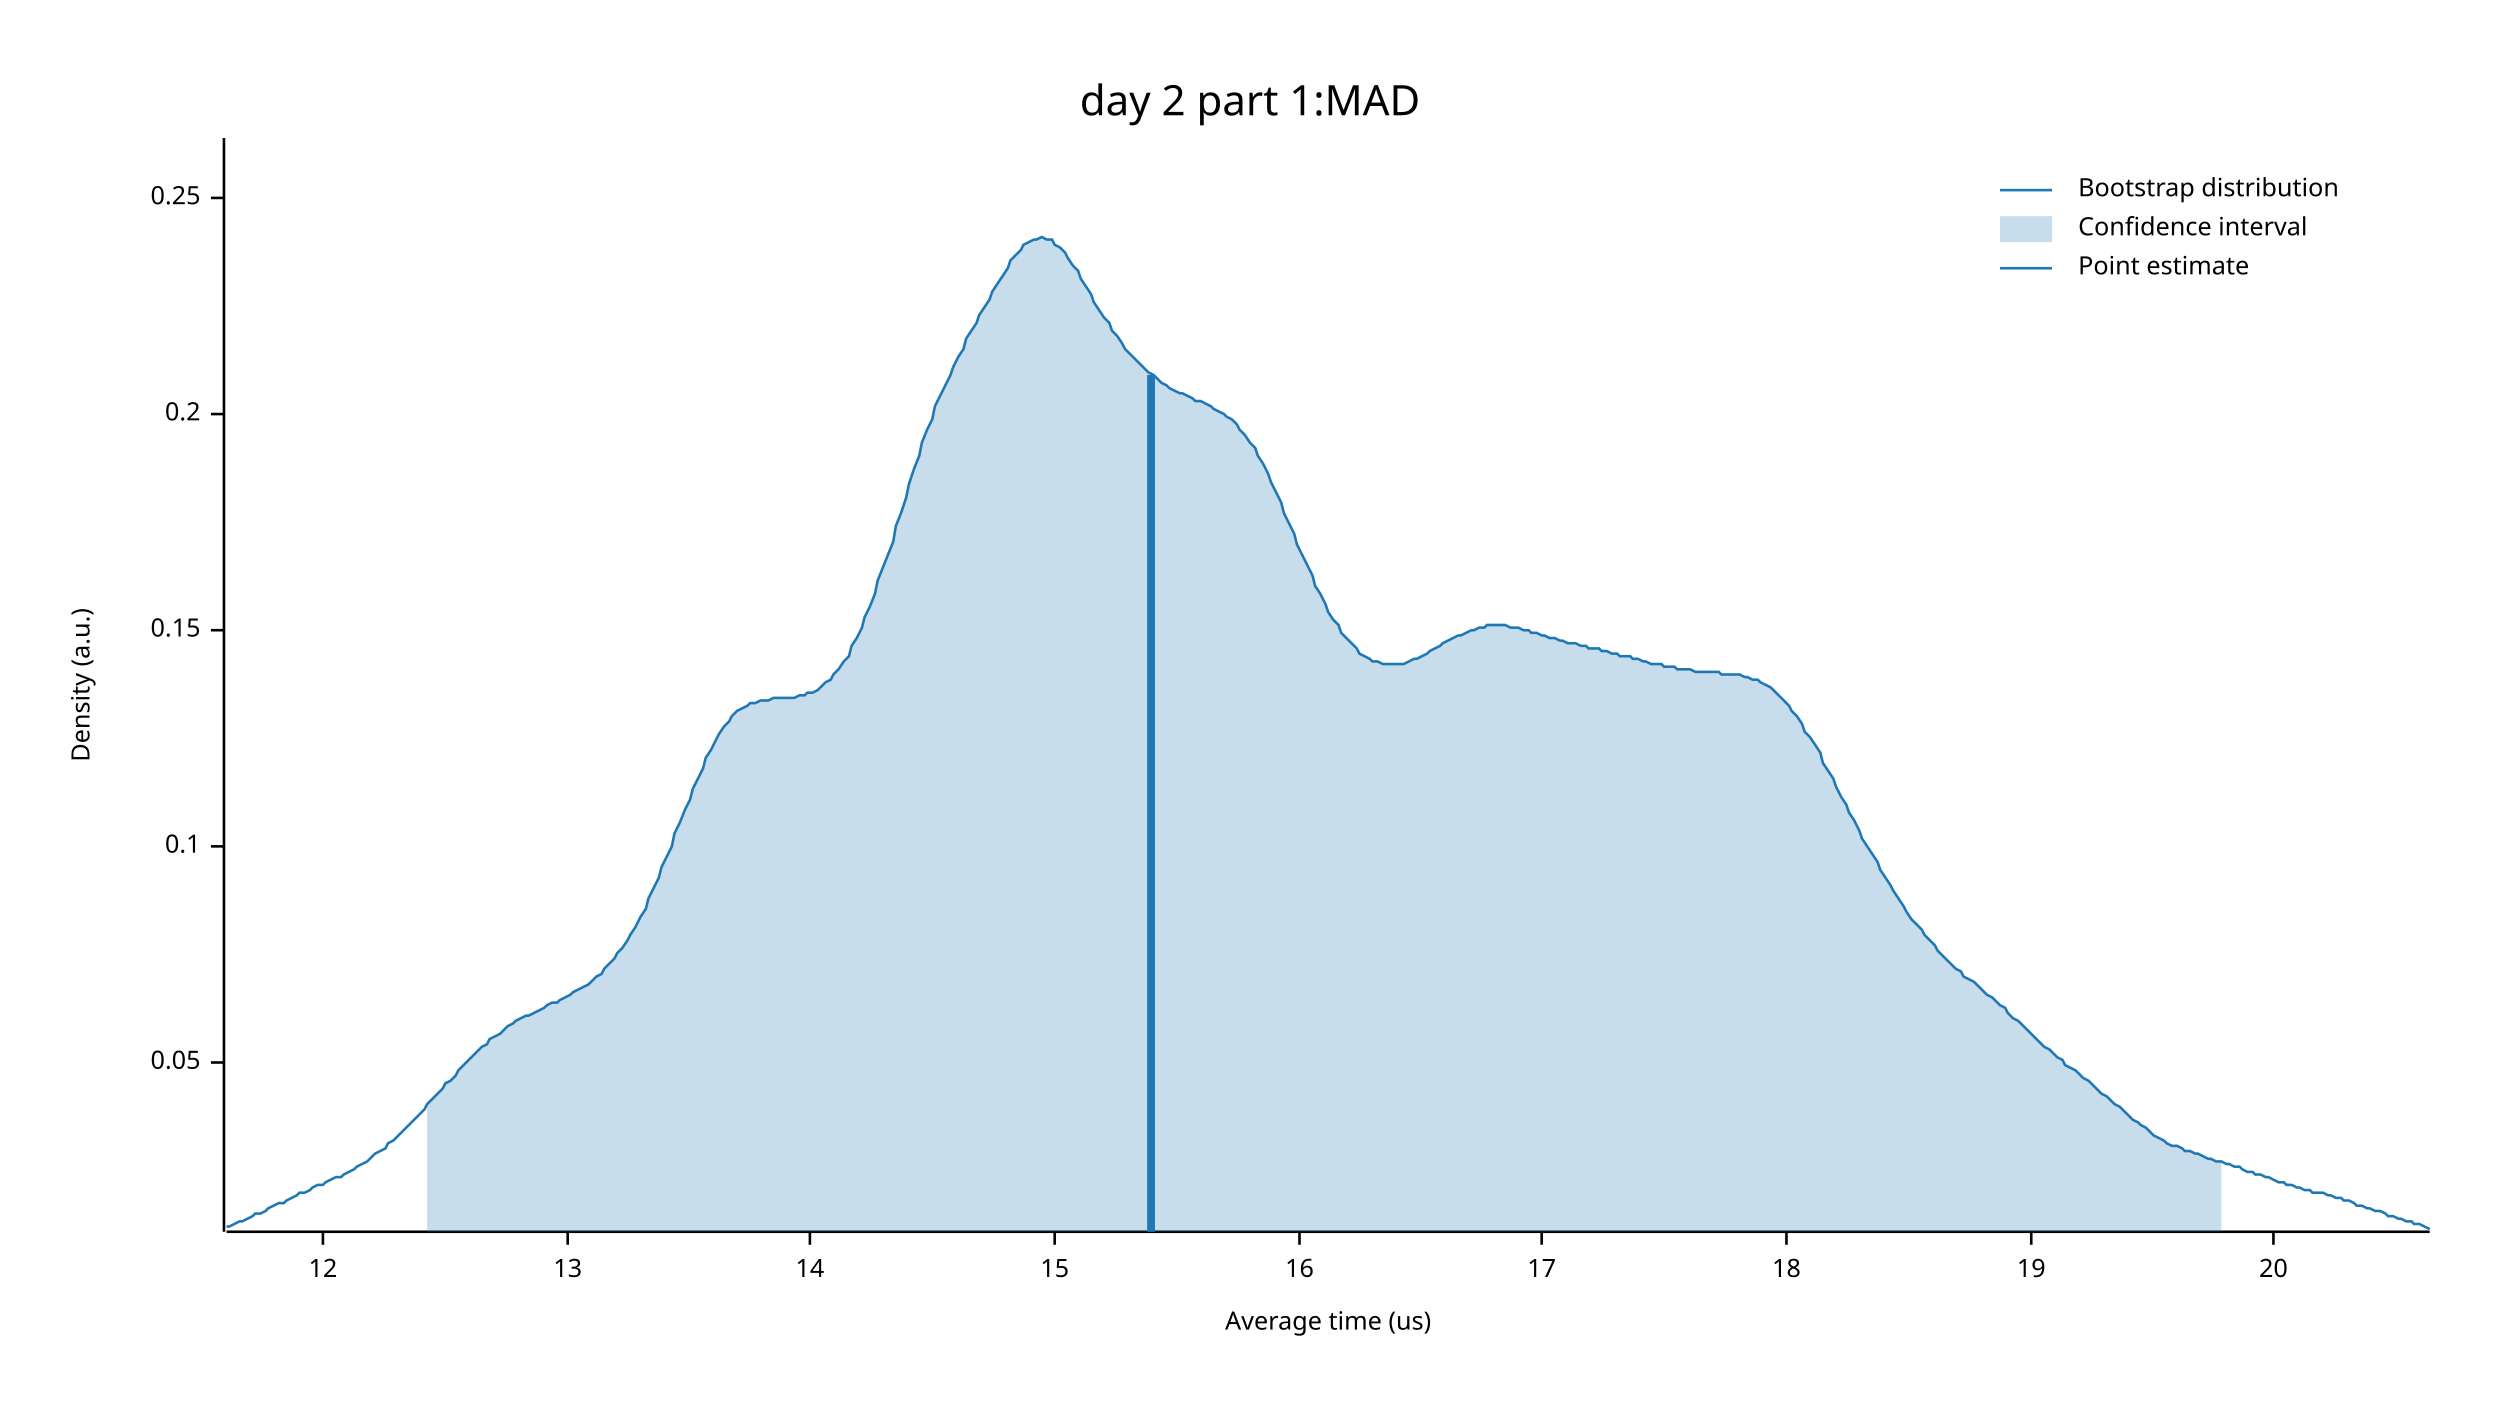
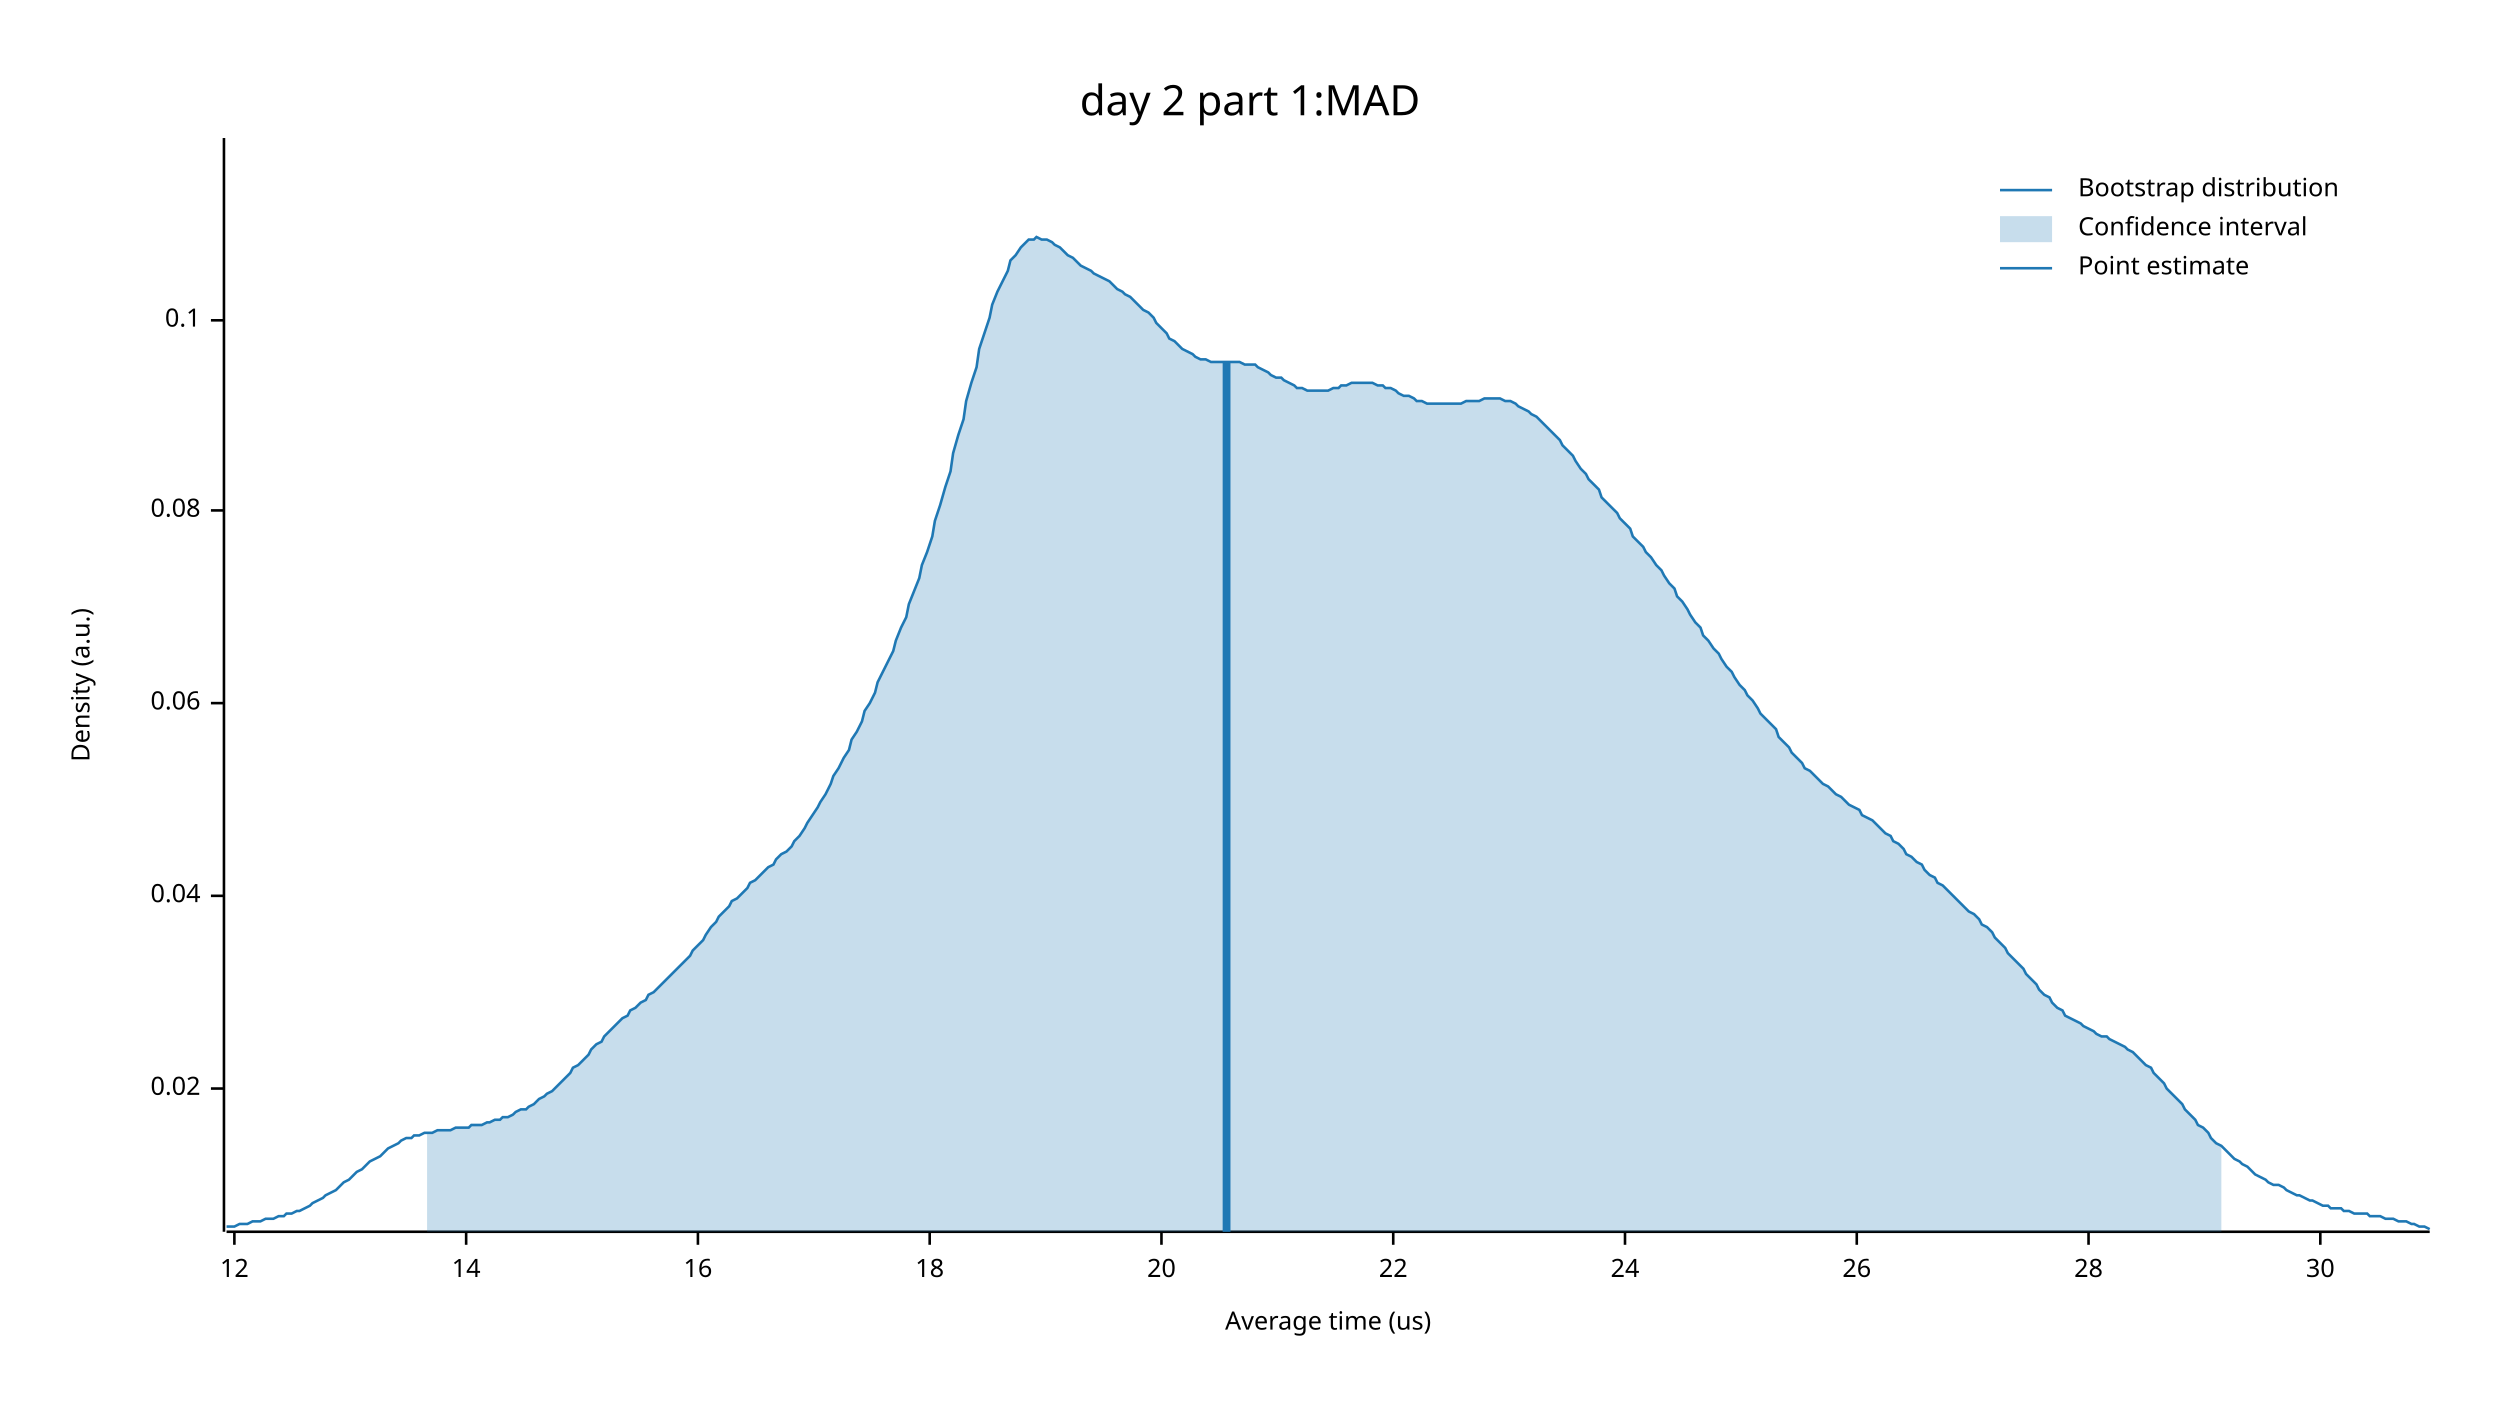
<svg xmlns="http://www.w3.org/2000/svg" width="960" height="540" viewBox="0 0 960 540">
  <text x="480" y="32" dy="0.76em" text-anchor="middle" font-family="sans-serif" font-size="16.129" opacity="1" fill="#000000">
day 2 part 1:MAD
</text>
  <text x="27" y="263" dy="0.76em" text-anchor="middle" font-family="sans-serif" font-size="9.677" opacity="1" fill="#000000" transform="rotate(270, 27, 263)">
Density (a.u.)
</text>
  <text x="510" y="513" dy="-0.5ex" text-anchor="middle" font-family="sans-serif" font-size="9.677" opacity="1" fill="#000000">
Average time (us)
</text>
  <polyline fill="none" opacity="1" stroke="#000000" stroke-width="1" points="86,53 86,473 " />
-   <text x="77" y="408" dy="0.5ex" text-anchor="end" font-family="sans-serif" font-size="9.677" opacity="1" fill="#000000">
- 0.05
+   <text x="77" y="418" dy="0.5ex" text-anchor="end" font-family="sans-serif" font-size="9.677" opacity="1" fill="#000000">
+ 0.02
</text>
-   <polyline fill="none" opacity="1" stroke="#000000" stroke-width="1" points="81,408 86,408 " />
-   <text x="77" y="325" dy="0.5ex" text-anchor="end" font-family="sans-serif" font-size="9.677" opacity="1" fill="#000000">
+   <polyline fill="none" opacity="1" stroke="#000000" stroke-width="1" points="81,418 86,418 " />
+   <text x="77" y="344" dy="0.5ex" text-anchor="end" font-family="sans-serif" font-size="9.677" opacity="1" fill="#000000">
+ 0.04
+ </text>
+   <polyline fill="none" opacity="1" stroke="#000000" stroke-width="1" points="81,344 86,344 " />
+   <text x="77" y="270" dy="0.5ex" text-anchor="end" font-family="sans-serif" font-size="9.677" opacity="1" fill="#000000">
+ 0.06
+ </text>
+   <polyline fill="none" opacity="1" stroke="#000000" stroke-width="1" points="81,270 86,270 " />
+   <text x="77" y="196" dy="0.5ex" text-anchor="end" font-family="sans-serif" font-size="9.677" opacity="1" fill="#000000">
+ 0.08
+ </text>
+   <polyline fill="none" opacity="1" stroke="#000000" stroke-width="1" points="81,196 86,196 " />
+   <text x="77" y="123" dy="0.5ex" text-anchor="end" font-family="sans-serif" font-size="9.677" opacity="1" fill="#000000">
0.1
</text>
-   <polyline fill="none" opacity="1" stroke="#000000" stroke-width="1" points="81,325 86,325 " />
-   <text x="77" y="242" dy="0.5ex" text-anchor="end" font-family="sans-serif" font-size="9.677" opacity="1" fill="#000000">
- 0.15
- </text>
-   <polyline fill="none" opacity="1" stroke="#000000" stroke-width="1" points="81,242 86,242 " />
-   <text x="77" y="159" dy="0.5ex" text-anchor="end" font-family="sans-serif" font-size="9.677" opacity="1" fill="#000000">
- 0.2
- </text>
-   <polyline fill="none" opacity="1" stroke="#000000" stroke-width="1" points="81,159 86,159 " />
-   <text x="77" y="76" dy="0.5ex" text-anchor="end" font-family="sans-serif" font-size="9.677" opacity="1" fill="#000000">
- 0.25
- </text>
-   <polyline fill="none" opacity="1" stroke="#000000" stroke-width="1" points="81,76 86,76 " />
+   <polyline fill="none" opacity="1" stroke="#000000" stroke-width="1" points="81,123 86,123 " />
  <polyline fill="none" opacity="1" stroke="#000000" stroke-width="1" points="87,473 933,473 " />
-   <text x="124" y="483" dy="0.76em" text-anchor="middle" font-family="sans-serif" font-size="9.677" opacity="1" fill="#000000">
+   <text x="90" y="483" dy="0.76em" text-anchor="middle" font-family="sans-serif" font-size="9.677" opacity="1" fill="#000000">
12
</text>
-   <polyline fill="none" opacity="1" stroke="#000000" stroke-width="1" points="124,473 124,478 " />
-   <text x="218" y="483" dy="0.76em" text-anchor="middle" font-family="sans-serif" font-size="9.677" opacity="1" fill="#000000">
- 13
- </text>
-   <polyline fill="none" opacity="1" stroke="#000000" stroke-width="1" points="218,473 218,478 " />
-   <text x="311" y="483" dy="0.76em" text-anchor="middle" font-family="sans-serif" font-size="9.677" opacity="1" fill="#000000">
+   <polyline fill="none" opacity="1" stroke="#000000" stroke-width="1" points="90,473 90,478 " />
+   <text x="179" y="483" dy="0.76em" text-anchor="middle" font-family="sans-serif" font-size="9.677" opacity="1" fill="#000000">
14
</text>
-   <polyline fill="none" opacity="1" stroke="#000000" stroke-width="1" points="311,473 311,478 " />
-   <text x="405" y="483" dy="0.76em" text-anchor="middle" font-family="sans-serif" font-size="9.677" opacity="1" fill="#000000">
- 15
- </text>
-   <polyline fill="none" opacity="1" stroke="#000000" stroke-width="1" points="405,473 405,478 " />
-   <text x="499" y="483" dy="0.76em" text-anchor="middle" font-family="sans-serif" font-size="9.677" opacity="1" fill="#000000">
+   <polyline fill="none" opacity="1" stroke="#000000" stroke-width="1" points="179,473 179,478 " />
+   <text x="268" y="483" dy="0.76em" text-anchor="middle" font-family="sans-serif" font-size="9.677" opacity="1" fill="#000000">
16
</text>
-   <polyline fill="none" opacity="1" stroke="#000000" stroke-width="1" points="499,473 499,478 " />
-   <text x="592" y="483" dy="0.76em" text-anchor="middle" font-family="sans-serif" font-size="9.677" opacity="1" fill="#000000">
- 17
- </text>
-   <polyline fill="none" opacity="1" stroke="#000000" stroke-width="1" points="592,473 592,478 " />
-   <text x="686" y="483" dy="0.76em" text-anchor="middle" font-family="sans-serif" font-size="9.677" opacity="1" fill="#000000">
+   <polyline fill="none" opacity="1" stroke="#000000" stroke-width="1" points="268,473 268,478 " />
+   <text x="357" y="483" dy="0.76em" text-anchor="middle" font-family="sans-serif" font-size="9.677" opacity="1" fill="#000000">
18
</text>
-   <polyline fill="none" opacity="1" stroke="#000000" stroke-width="1" points="686,473 686,478 " />
-   <text x="780" y="483" dy="0.76em" text-anchor="middle" font-family="sans-serif" font-size="9.677" opacity="1" fill="#000000">
- 19
- </text>
-   <polyline fill="none" opacity="1" stroke="#000000" stroke-width="1" points="780,473 780,478 " />
-   <text x="873" y="483" dy="0.76em" text-anchor="middle" font-family="sans-serif" font-size="9.677" opacity="1" fill="#000000">
+   <polyline fill="none" opacity="1" stroke="#000000" stroke-width="1" points="357,473 357,478 " />
+   <text x="446" y="483" dy="0.76em" text-anchor="middle" font-family="sans-serif" font-size="9.677" opacity="1" fill="#000000">
20
</text>
-   <polyline fill="none" opacity="1" stroke="#000000" stroke-width="1" points="873,473 873,478 " />
-   <polyline fill="none" opacity="1" stroke="#1F78B4" stroke-width="1" points="87,471 88,471 90,470 92,469 93,469 95,468 97,467 98,466 100,466 102,465 103,464 105,463 107,462 109,462 110,461 112,460 114,459 115,458 117,458 119,457 120,456 122,455 124,455 125,454 127,453 129,452 131,452 132,451 134,450 136,449 137,448 139,447 141,446 142,445 144,443 146,442 148,441 149,439 151,438 153,436 154,435 156,433 158,431 159,430 161,428 163,426 164,424 166,422 168,420 170,418 171,416 173,415 175,413 176,411 178,409 180,407 181,406 183,404 185,402 187,401 188,399 190,398 192,397 193,396 195,394 197,393 198,392 200,391 202,390 203,390 205,389 207,388 209,387 210,386 212,385 214,385 215,384 217,383 219,382 220,381 222,380 224,379 226,378 227,377 229,375 231,374 232,372 234,370 236,368 237,366 239,364 241,361 242,359 244,356 246,352 248,349 249,345 251,341 253,337 254,333 256,329 258,325 259,320 261,316 263,311 265,307 266,303 268,299 270,295 271,291 273,288 275,284 276,282 278,279 280,277 281,275 283,273 285,272 287,271 288,270 290,270 292,269 293,269 295,269 297,268 298,268 300,268 302,268 304,268 305,268 307,267 309,267 310,266 312,266 314,265 315,264 317,262 319,261 320,259 322,257 324,254 326,252 327,248 329,245 331,241 332,237 334,233 336,228 337,223 339,218 341,213 343,208 344,202 346,197 348,191 349,186 351,180 353,175 354,170 356,165 358,161 359,156 361,152 363,148 365,144 366,141 368,137 370,134 371,130 373,127 375,124 376,121 378,118 380,115 381,112 383,109 385,106 387,103 388,100 390,98 392,96 393,94 395,93 397,92 398,92 400,91 402,92 404,92 405,94 407,95 409,97 410,99 412,102 414,104 415,107 417,110 419,113 420,116 422,119 424,122 426,124 427,127 429,129 431,132 432,134 434,136 436,138 437,139 439,141 441,143 443,144 444,145 446,147 448,148 449,149 451,150 453,151 454,151 456,152 458,153 459,154 461,154 463,155 465,156 466,157 468,158 470,159 471,160 473,161 475,163 476,165 478,167 480,170 482,172 483,175 485,178 487,182 488,185 490,189 492,193 493,197 495,201 497,205 498,209 500,213 502,217 504,221 505,225 507,228 509,232 510,235 512,238 514,240 515,243 517,245 519,247 521,249 522,251 524,252 526,253 527,254 529,254 531,255 532,255 534,255 536,255 537,255 539,255 541,254 543,253 544,253 546,252 548,251 549,250 551,249 553,248 554,247 556,246 558,245 560,244 561,244 563,243 565,242 566,242 568,241 570,241 571,240 573,240 575,240 576,240 578,240 580,241 582,241 583,241 585,242 587,242 588,243 590,243 592,244 593,244 595,245 597,245 599,246 600,246 602,247 604,247 605,247 607,248 609,248 610,249 612,249 614,249 615,250 617,250 619,251 621,251 622,252 624,252 626,252 627,253 629,253 631,254 632,254 634,255 636,255 638,255 639,256 641,256 643,256 644,257 646,257 648,257 649,257 651,258 653,258 654,258 656,258 658,258 660,258 661,259 663,259 665,259 666,259 668,259 670,260 671,260 673,261 675,261 676,262 678,263 680,264 682,266 683,267 685,269 687,271 688,273 690,275 692,278 693,281 695,283 697,286 699,289 700,293 702,296 704,299 705,302 707,306 709,309 710,312 712,315 714,319 715,322 717,325 719,328 721,331 722,334 724,337 726,340 727,342 729,345 731,348 732,350 734,353 736,355 738,357 739,359 741,361 743,363 744,365 746,367 748,369 749,370 751,372 753,373 754,375 756,376 758,377 760,379 761,380 763,382 765,383 766,384 768,386 770,387 771,389 773,391 775,392 777,394 778,395 780,397 782,399 783,400 785,402 787,403 788,404 790,406 792,407 793,409 795,410 797,411 799,413 800,414 802,415 804,417 805,418 807,420 809,421 810,422 812,424 814,425 816,427 817,428 819,430 821,431 822,432 824,433 826,435 827,436 829,437 831,438 832,439 834,440 836,440 838,441 839,442 841,442 843,443 844,443 846,444 848,445 849,445 851,446 853,446 855,447 856,447 858,448 860,448 861,449 863,450 865,450 866,451 868,451 870,452 871,452 873,453 875,454 877,454 878,455 880,455 882,456 883,456 885,457 887,457 888,458 890,458 892,458 894,459 895,459 897,460 899,460 900,461 902,461 904,462 905,463 907,463 909,464 910,464 912,465 914,465 916,466 917,467 919,467 921,468 922,468 924,469 926,469 927,470 929,470 931,471 933,472 " />
-   <polygon opacity="0.25" fill="#1F78B4" points="164,424 166,422 168,420 170,418 171,416 173,415 175,413 176,411 178,409 180,407 181,406 183,404 185,402 187,401 188,399 190,398 192,397 193,396 195,394 197,393 198,392 200,391 202,390 203,390 205,389 207,388 209,387 210,386 212,385 214,385 215,384 217,383 219,382 220,381 222,380 224,379 226,378 227,377 229,375 231,374 232,372 234,370 236,368 237,366 239,364 241,361 242,359 244,356 246,352 248,349 249,345 251,341 253,337 254,333 256,329 258,325 259,320 261,316 263,311 265,307 266,303 268,299 270,295 271,291 273,288 275,284 276,282 278,279 280,277 281,275 283,273 285,272 287,271 288,270 290,270 292,269 293,269 295,269 297,268 298,268 300,268 302,268 304,268 305,268 307,267 309,267 310,266 312,266 314,265 315,264 317,262 319,261 320,259 322,257 324,254 326,252 327,248 329,245 331,241 332,237 334,233 336,228 337,223 339,218 341,213 343,208 344,202 346,197 348,191 349,186 351,180 353,175 354,170 356,165 358,161 359,156 361,152 363,148 365,144 366,141 368,137 370,134 371,130 373,127 375,124 376,121 378,118 380,115 381,112 383,109 385,106 387,103 388,100 390,98 392,96 393,94 395,93 397,92 398,92 400,91 402,92 404,92 405,94 407,95 409,97 410,99 412,102 414,104 415,107 417,110 419,113 420,116 422,119 424,122 426,124 427,127 429,129 431,132 432,134 434,136 436,138 437,139 439,141 441,143 443,144 444,145 446,147 448,148 449,149 451,150 453,151 454,151 456,152 458,153 459,154 461,154 463,155 465,156 466,157 468,158 470,159 471,160 473,161 475,163 476,165 478,167 480,170 482,172 483,175 485,178 487,182 488,185 490,189 492,193 493,197 495,201 497,205 498,209 500,213 502,217 504,221 505,225 507,228 509,232 510,235 512,238 514,240 515,243 517,245 519,247 521,249 522,251 524,252 526,253 527,254 529,254 531,255 532,255 534,255 536,255 537,255 539,255 541,254 543,253 544,253 546,252 548,251 549,250 551,249 553,248 554,247 556,246 558,245 560,244 561,244 563,243 565,242 566,242 568,241 570,241 571,240 573,240 575,240 576,240 578,240 580,241 582,241 583,241 585,242 587,242 588,243 590,243 592,244 593,244 595,245 597,245 599,246 600,246 602,247 604,247 605,247 607,248 609,248 610,249 612,249 614,249 615,250 617,250 619,251 621,251 622,252 624,252 626,252 627,253 629,253 631,254 632,254 634,255 636,255 638,255 639,256 641,256 643,256 644,257 646,257 648,257 649,257 651,258 653,258 654,258 656,258 658,258 660,258 661,259 663,259 665,259 666,259 668,259 670,260 671,260 673,261 675,261 676,262 678,263 680,264 682,266 683,267 685,269 687,271 688,273 690,275 692,278 693,281 695,283 697,286 699,289 700,293 702,296 704,299 705,302 707,306 709,309 710,312 712,315 714,319 715,322 717,325 719,328 721,331 722,334 724,337 726,340 727,342 729,345 731,348 732,350 734,353 736,355 738,357 739,359 741,361 743,363 744,365 746,367 748,369 749,370 751,372 753,373 754,375 756,376 758,377 760,379 761,380 763,382 765,383 766,384 768,386 770,387 771,389 773,391 775,392 777,394 778,395 780,397 782,399 783,400 785,402 787,403 788,404 790,406 792,407 793,409 795,410 797,411 799,413 800,414 802,415 804,417 805,418 807,420 809,421 810,422 812,424 814,425 816,427 817,428 819,430 821,431 822,432 824,433 826,435 827,436 829,437 831,438 832,439 834,440 836,440 838,441 839,442 841,442 843,443 844,443 846,444 848,445 849,445 851,446 853,446 853,473 164,473 " />
-   <polyline fill="none" opacity="1" stroke="#1F78B4" stroke-width="3" points="442,473 442,144 " />
+   <polyline fill="none" opacity="1" stroke="#000000" stroke-width="1" points="446,473 446,478 " />
+   <text x="535" y="483" dy="0.76em" text-anchor="middle" font-family="sans-serif" font-size="9.677" opacity="1" fill="#000000">
+ 22
+ </text>
+   <polyline fill="none" opacity="1" stroke="#000000" stroke-width="1" points="535,473 535,478 " />
+   <text x="624" y="483" dy="0.76em" text-anchor="middle" font-family="sans-serif" font-size="9.677" opacity="1" fill="#000000">
+ 24
+ </text>
+   <polyline fill="none" opacity="1" stroke="#000000" stroke-width="1" points="624,473 624,478 " />
+   <text x="713" y="483" dy="0.76em" text-anchor="middle" font-family="sans-serif" font-size="9.677" opacity="1" fill="#000000">
+ 26
+ </text>
+   <polyline fill="none" opacity="1" stroke="#000000" stroke-width="1" points="713,473 713,478 " />
+   <text x="802" y="483" dy="0.76em" text-anchor="middle" font-family="sans-serif" font-size="9.677" opacity="1" fill="#000000">
+ 28
+ </text>
+   <polyline fill="none" opacity="1" stroke="#000000" stroke-width="1" points="802,473 802,478 " />
+   <text x="891" y="483" dy="0.76em" text-anchor="middle" font-family="sans-serif" font-size="9.677" opacity="1" fill="#000000">
+ 30
+ </text>
+   <polyline fill="none" opacity="1" stroke="#000000" stroke-width="1" points="891,473 891,478 " />
+   <polyline fill="none" opacity="1" stroke="#1F78B4" stroke-width="1" points="87,471 88,471 90,471 92,470 93,470 95,470 97,469 98,469 100,469 102,468 103,468 105,468 107,467 109,467 110,466 112,466 114,465 115,465 117,464 119,463 120,462 122,461 124,460 125,459 127,458 129,457 131,455 132,454 134,453 136,451 137,450 139,449 141,447 142,446 144,445 146,444 148,442 149,441 151,440 153,439 154,438 156,437 158,437 159,436 161,436 163,435 164,435 166,435 168,434 170,434 171,434 173,434 175,433 176,433 178,433 180,433 181,432 183,432 185,432 187,431 188,431 190,430 192,430 193,429 195,429 197,428 198,427 200,426 202,426 203,425 205,424 207,422 209,421 210,420 212,419 214,417 215,416 217,414 219,412 220,410 222,409 224,407 226,405 227,403 229,401 231,400 232,398 234,396 236,394 237,393 239,391 241,390 242,388 244,387 246,385 248,384 249,382 251,381 253,379 254,378 256,376 258,374 259,373 261,371 263,369 265,367 266,365 268,363 270,361 271,359 273,356 275,354 276,352 278,350 280,348 281,346 283,345 285,343 287,341 288,339 290,338 292,336 293,335 295,333 297,332 298,330 300,328 302,327 304,325 305,323 307,321 309,318 310,316 312,313 314,310 315,308 317,305 319,301 320,298 322,295 324,291 326,288 327,284 329,281 331,277 332,273 334,270 336,266 337,262 339,258 341,254 343,250 344,246 346,241 348,237 349,232 351,227 353,222 354,217 356,212 358,206 359,200 361,194 363,187 365,181 366,174 368,167 370,161 371,154 373,147 375,141 376,134 378,128 380,122 381,117 383,112 385,108 387,104 388,100 390,98 392,95 393,94 395,92 397,92 398,91 400,92 402,92 404,93 405,94 407,95 409,97 410,98 412,99 414,101 415,102 417,103 419,104 420,105 422,106 424,107 426,108 427,109 429,111 431,112 432,113 434,114 436,116 437,117 439,119 441,120 443,122 444,124 446,126 448,128 449,130 451,131 453,133 454,134 456,135 458,136 459,137 461,138 463,138 465,139 466,139 468,139 470,139 471,139 473,139 475,139 476,139 478,140 480,140 482,140 483,141 485,142 487,143 488,144 490,145 492,145 493,146 495,147 497,148 498,149 500,149 502,150 504,150 505,150 507,150 509,150 510,150 512,149 514,149 515,148 517,148 519,147 521,147 522,147 524,147 526,147 527,147 529,148 531,148 532,149 534,149 536,150 537,151 539,152 541,152 543,153 544,154 546,154 548,155 549,155 551,155 553,155 554,155 556,155 558,155 560,155 561,155 563,154 565,154 566,154 568,154 570,153 571,153 573,153 575,153 576,153 578,154 580,154 582,155 583,156 585,157 587,158 588,159 590,160 592,162 593,163 595,165 597,167 599,169 600,171 602,173 604,175 605,177 607,180 609,182 610,184 612,186 614,188 615,191 617,193 619,195 621,197 622,199 624,201 626,203 627,206 629,208 631,210 632,212 634,214 636,217 638,219 639,221 641,224 643,226 644,229 646,231 648,234 649,236 651,239 653,241 654,244 656,246 658,249 660,251 661,253 663,256 665,258 666,260 668,263 670,265 671,267 673,269 675,272 676,274 678,276 680,278 682,280 683,283 685,285 687,287 688,289 690,291 692,293 693,295 695,296 697,298 699,300 700,301 702,302 704,304 705,305 707,306 709,308 710,309 712,310 714,311 715,313 717,314 719,315 721,317 722,318 724,320 726,321 727,323 729,324 731,326 732,328 734,329 736,331 738,332 739,334 741,336 743,337 744,339 746,340 748,342 749,343 751,345 753,347 754,348 756,350 758,351 760,353 761,355 763,356 765,358 766,360 768,362 770,364 771,366 773,368 775,370 777,372 778,374 780,376 782,378 783,380 785,382 787,383 788,385 790,387 792,388 793,390 795,391 797,392 799,393 800,394 802,395 804,396 805,397 807,398 809,398 810,399 812,400 814,401 816,402 817,403 819,404 821,406 822,407 824,409 826,410 827,412 829,414 831,416 832,418 834,420 836,422 838,424 839,426 841,428 843,430 844,432 846,433 848,435 849,437 851,439 853,440 855,442 856,443 858,445 860,446 861,447 863,448 865,450 866,451 868,452 870,453 871,454 873,455 875,455 877,456 878,457 880,458 882,459 883,459 885,460 887,461 888,461 890,462 892,463 894,463 895,464 897,464 899,464 900,465 902,465 904,466 905,466 907,466 909,466 910,467 912,467 914,467 916,468 917,468 919,468 921,469 922,469 924,469 926,470 927,470 929,471 931,471 933,472 " />
+   <polygon opacity="0.25" fill="#1F78B4" points="164,435 166,435 168,434 170,434 171,434 173,434 175,433 176,433 178,433 180,433 181,432 183,432 185,432 187,431 188,431 190,430 192,430 193,429 195,429 197,428 198,427 200,426 202,426 203,425 205,424 207,422 209,421 210,420 212,419 214,417 215,416 217,414 219,412 220,410 222,409 224,407 226,405 227,403 229,401 231,400 232,398 234,396 236,394 237,393 239,391 241,390 242,388 244,387 246,385 248,384 249,382 251,381 253,379 254,378 256,376 258,374 259,373 261,371 263,369 265,367 266,365 268,363 270,361 271,359 273,356 275,354 276,352 278,350 280,348 281,346 283,345 285,343 287,341 288,339 290,338 292,336 293,335 295,333 297,332 298,330 300,328 302,327 304,325 305,323 307,321 309,318 310,316 312,313 314,310 315,308 317,305 319,301 320,298 322,295 324,291 326,288 327,284 329,281 331,277 332,273 334,270 336,266 337,262 339,258 341,254 343,250 344,246 346,241 348,237 349,232 351,227 353,222 354,217 356,212 358,206 359,200 361,194 363,187 365,181 366,174 368,167 370,161 371,154 373,147 375,141 376,134 378,128 380,122 381,117 383,112 385,108 387,104 388,100 390,98 392,95 393,94 395,92 397,92 398,91 400,92 402,92 404,93 405,94 407,95 409,97 410,98 412,99 414,101 415,102 417,103 419,104 420,105 422,106 424,107 426,108 427,109 429,111 431,112 432,113 434,114 436,116 437,117 439,119 441,120 443,122 444,124 446,126 448,128 449,130 451,131 453,133 454,134 456,135 458,136 459,137 461,138 463,138 465,139 466,139 468,139 470,139 471,139 473,139 475,139 476,139 478,140 480,140 482,140 483,141 485,142 487,143 488,144 490,145 492,145 493,146 495,147 497,148 498,149 500,149 502,150 504,150 505,150 507,150 509,150 510,150 512,149 514,149 515,148 517,148 519,147 521,147 522,147 524,147 526,147 527,147 529,148 531,148 532,149 534,149 536,150 537,151 539,152 541,152 543,153 544,154 546,154 548,155 549,155 551,155 553,155 554,155 556,155 558,155 560,155 561,155 563,154 565,154 566,154 568,154 570,153 571,153 573,153 575,153 576,153 578,154 580,154 582,155 583,156 585,157 587,158 588,159 590,160 592,162 593,163 595,165 597,167 599,169 600,171 602,173 604,175 605,177 607,180 609,182 610,184 612,186 614,188 615,191 617,193 619,195 621,197 622,199 624,201 626,203 627,206 629,208 631,210 632,212 634,214 636,217 638,219 639,221 641,224 643,226 644,229 646,231 648,234 649,236 651,239 653,241 654,244 656,246 658,249 660,251 661,253 663,256 665,258 666,260 668,263 670,265 671,267 673,269 675,272 676,274 678,276 680,278 682,280 683,283 685,285 687,287 688,289 690,291 692,293 693,295 695,296 697,298 699,300 700,301 702,302 704,304 705,305 707,306 709,308 710,309 712,310 714,311 715,313 717,314 719,315 721,317 722,318 724,320 726,321 727,323 729,324 731,326 732,328 734,329 736,331 738,332 739,334 741,336 743,337 744,339 746,340 748,342 749,343 751,345 753,347 754,348 756,350 758,351 760,353 761,355 763,356 765,358 766,360 768,362 770,364 771,366 773,368 775,370 777,372 778,374 780,376 782,378 783,380 785,382 787,383 788,385 790,387 792,388 793,390 795,391 797,392 799,393 800,394 802,395 804,396 805,397 807,398 809,398 810,399 812,400 814,401 816,402 817,403 819,404 821,406 822,407 824,409 826,410 827,412 829,414 831,416 832,418 834,420 836,422 838,424 839,426 841,428 843,430 844,432 846,433 848,435 849,437 851,439 853,440 853,473 164,473 " />
+   <polyline fill="none" opacity="1" stroke="#1F78B4" stroke-width="3" points="471,473 471,139 " />
  <text x="798" y="68" dy="0.76em" text-anchor="start" font-family="sans-serif" font-size="9.677" opacity="1" fill="#000000">
Bootstrap distribution
</text>
  <text x="798" y="83" dy="0.76em" text-anchor="start" font-family="sans-serif" font-size="9.677" opacity="1" fill="#000000">
Confidence interval
</text>
  <text x="798" y="98" dy="0.76em" text-anchor="start" font-family="sans-serif" font-size="9.677" opacity="1" fill="#000000">
Point estimate
</text>
  <polyline fill="none" opacity="1" stroke="#1F78B4" stroke-width="1" points="768,73 788,73 " />
  <rect x="768" y="83" width="20" height="10" opacity="0.25" fill="#1F78B4" stroke="none" />
  <polyline fill="none" opacity="1" stroke="#1F78B4" stroke-width="1" points="768,103 788,103 " />
</svg>
